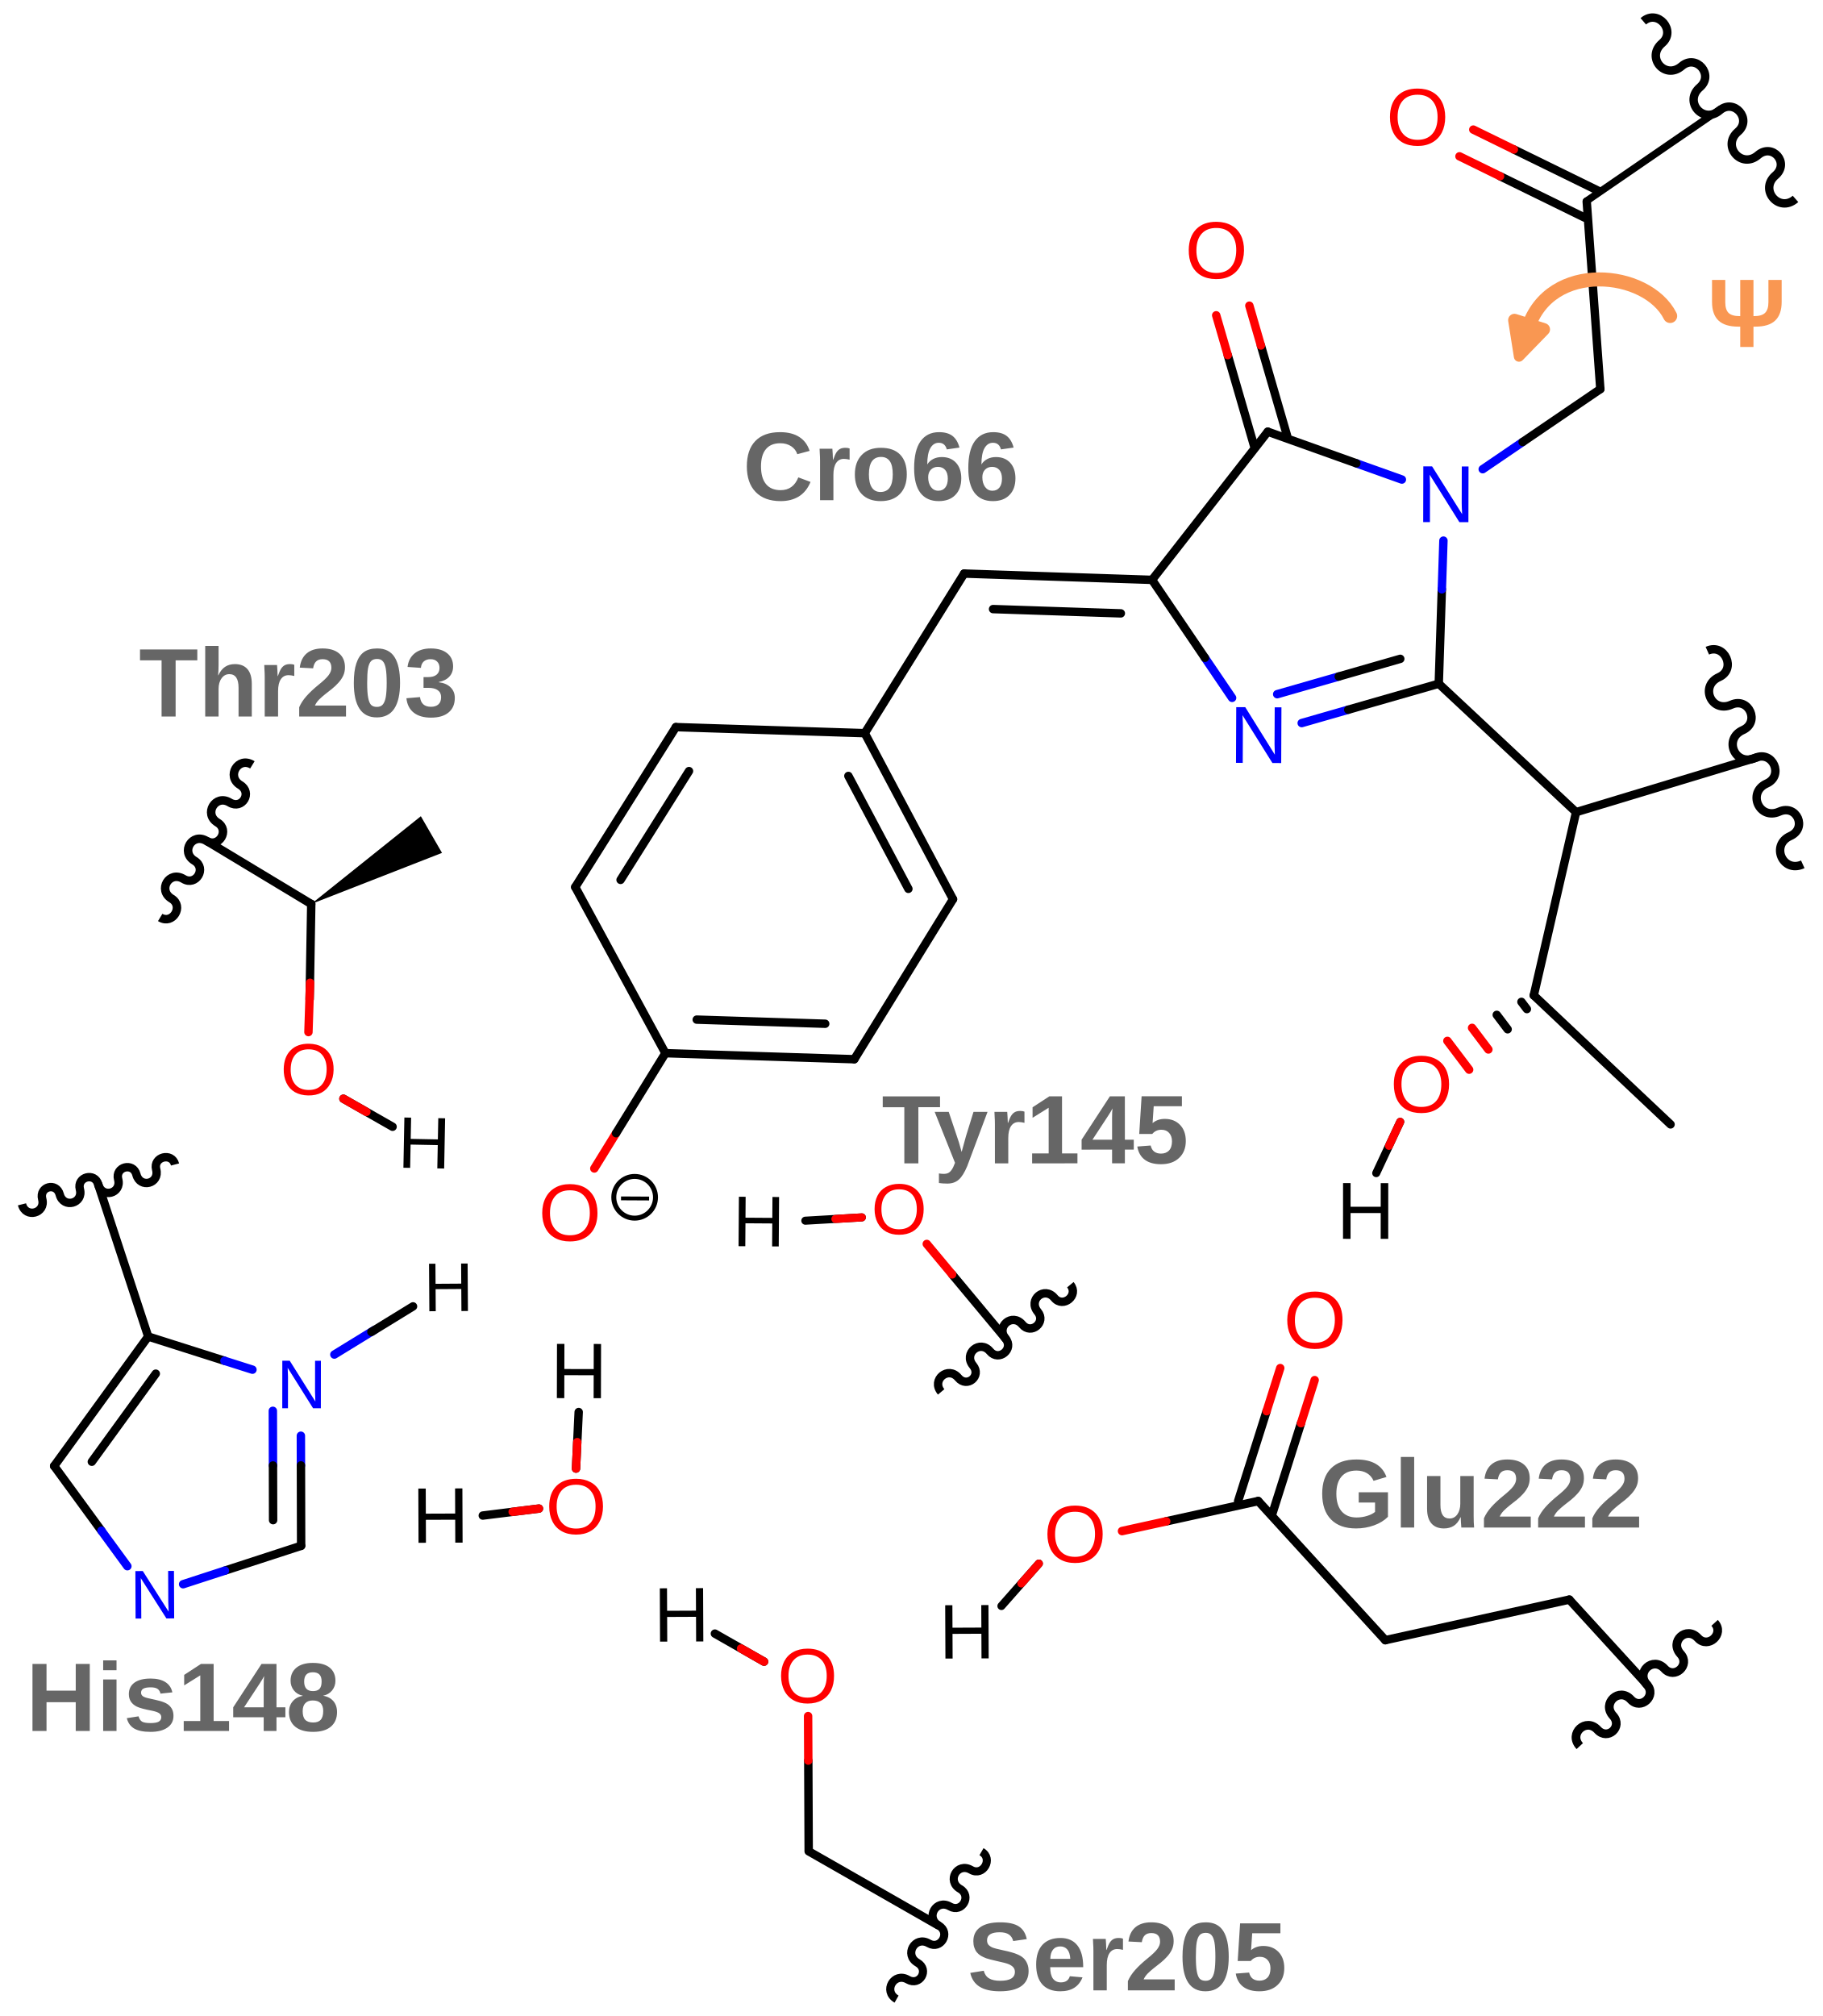
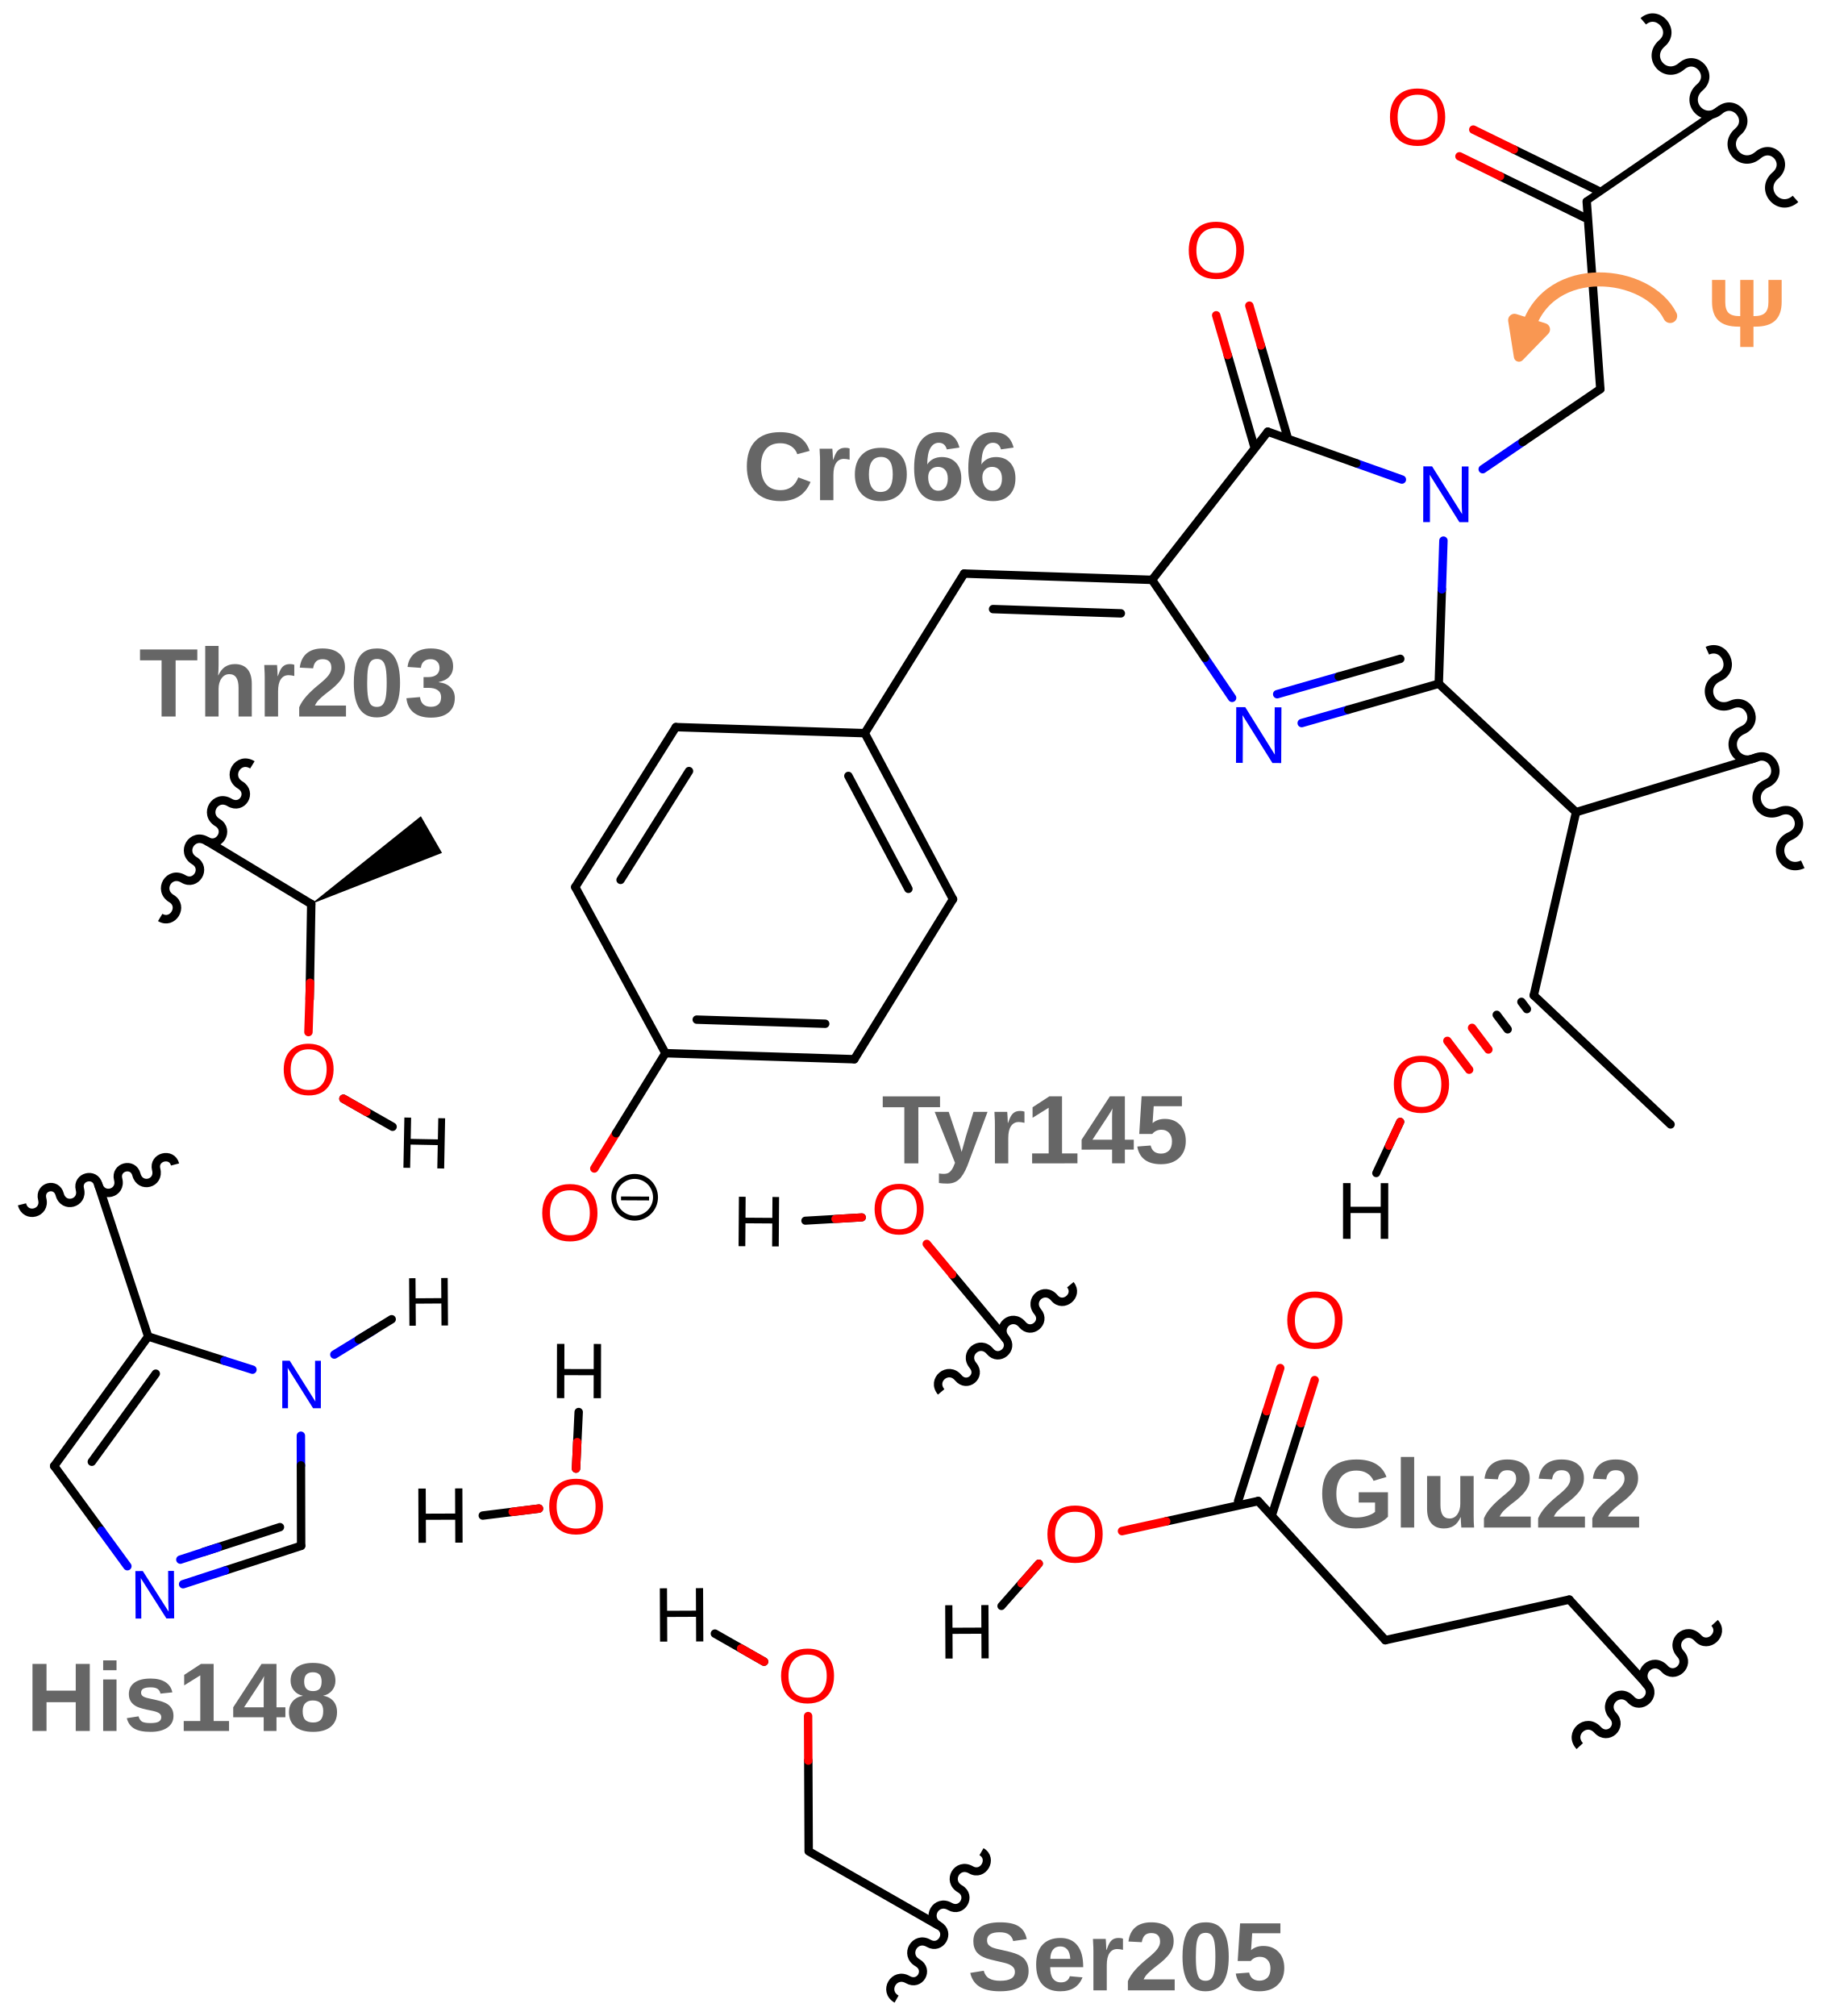
<svg xmlns="http://www.w3.org/2000/svg" version="1.1" id="svg2" width="6.6cm" height="7.3cm" viewBox="0 0 249.449 275.906">
  <defs id="defs6">
    <marker style="overflow:visible" id="RoundedArrow" refX="0" refY="0" orient="auto-start-reverse" markerWidth="1.001" markerHeight="1.001" viewBox="0 0 1 1" preserveAspectRatio="xMidYMid" markerUnits="userSpaceOnUse">
      <path transform="scale(0.7)" d="m -0.211,-4.106 6.422,3.211 a 1,1 90 0 1 0,1.789 L -0.211,4.106 A 1.236,1.236 31.717 0 1 -2,3 v -6 a 1.236,1.236 148.283 0 1 1.789,-1.106 z" style="fill:context-stroke;fill-rule:evenodd;stroke:none" id="path8" />
    </marker>
  </defs>
  <text xml:space="preserve" style="font-weight:bold;font-size:13.333px;line-height:1.25;font-family:sans-serif;-inkscape-font-specification:'sans-serif Bold';fill:#666666;stroke-width:1.576" x="180.432" y="209.054" id="text10030">
    <tspan id="tspan10028" x="180.432" y="209.054" style="font-style:normal;font-variant:normal;font-weight:bold;font-stretch:normal;font-size:13.333px;font-family:Arial;-inkscape-font-specification:'Arial Bold';fill:#666666;stroke-width:1.576">Glu222</tspan>
  </text>
  <text xml:space="preserve" style="font-weight:bold;font-size:13.333px;line-height:1.25;font-family:sans-serif;-inkscape-font-specification:'sans-serif Bold';fill:#666666;stroke-width:1.576" x="132.417" y="272.399" id="text10030-5">
    <tspan id="tspan10028-4" x="132.417" y="272.399" style="font-style:normal;font-variant:normal;font-weight:bold;font-stretch:normal;font-size:13.333px;font-family:Arial;-inkscape-font-specification:'Arial Bold';fill:#666666;stroke-width:1.576">Ser205</tspan>
  </text>
  <text xml:space="preserve" style="font-weight:bold;font-size:13.333px;line-height:1.25;font-family:sans-serif;-inkscape-font-specification:'sans-serif Bold';fill:#666666;stroke-width:1.216" x="19.007" y="98.06" id="text10030-5-3">
    <tspan id="tspan10028-4-5" x="19.007" y="98.06" style="font-style:normal;font-variant:normal;font-weight:bold;font-stretch:normal;font-size:13.333px;font-family:Arial;-inkscape-font-specification:'Arial Bold';fill:#666666;stroke-width:1.216">Thr203</tspan>
  </text>
  <line x1="28.397" y1="115.156" x2="42.595" y2="123.718" stroke="#000000" stroke-width="0.42" stroke-linejoin="round" stroke-linecap="round" id="line12-1" style="stroke-width:1.152;stroke-miterlimit:4;stroke-dasharray:none" />
  <line x1="42.604" y1="123.709" x2="42.383" y2="136.743" stroke="#000000" stroke-width="0.42" stroke-linejoin="round" stroke-linecap="round" id="line46-5" style="stroke-width:1.152;stroke-miterlimit:4;stroke-dasharray:none" />
  <line x1="42.441" y1="134.501" x2="42.219" y2="141.247" stroke="#000000" stroke-width="0.42" stroke-linejoin="round" stroke-linecap="round" id="line46-5-3" style="stroke:#ff0000;stroke-width:1.152;stroke-miterlimit:4;stroke-dasharray:none;stroke-opacity:1" />
  <text x="45.069" y="148.985" fill="#ff0000" font-family="Arial" font-size="9.993px" font-style="normal" font-weight="normal" text-anchor="middle" id="text66" style="stroke-width:1.138;stroke-miterlimit:4;stroke-dasharray:none" transform="rotate(1.106207)">O</text>
  <text x="61.075" y="158.718" fill="#ff0000" font-family="Arial" font-size="9.993px" font-style="normal" font-weight="normal" text-anchor="middle" id="text68" style="fill:#4d4d4d;stroke-width:1.138;stroke-miterlimit:4;stroke-dasharray:none" transform="rotate(1.106207)">
    <tspan style="fill:#000000;stroke-width:1.138" id="tspan15697">H</tspan>
  </text>
  <path style="fill:none;stroke:#000000;stroke-width:1.165;stroke-linecap:butt;stroke-linejoin:miter;stroke-miterlimit:4;stroke-dasharray:none;stroke-opacity:1" d="m 21.926,125.562 c 1.71,1.033 3.267,-1.544 1.557,-2.577 -1.949,-1.178 -0.319,-3.875 1.63,-2.697 1.71,1.033 3.214,-1.457 1.504,-2.489 -1.949,-1.178 -0.307,-3.895 1.642,-2.718 1.71,1.033 3.223,-1.472 1.514,-2.505 -1.949,-1.178 -0.287,-3.929 1.662,-2.751 1.71,1.033 3.153,-1.356 1.443,-2.389 -1.949,-1.178 -0.28,-3.959 1.668,-2.76" id="path5251-5" />
  <polygon points="1672.48,1256.92 1311.1,1312 1672.48,1367.08 " fill="#0000ff" stroke="#0000ff" stroke-width="7" stroke-linejoin="round" stroke-linecap="round" id="polygon6" transform="matrix(0.04554202,-0.02629369,0.02629369,0.04554202,-51.61258,98.44092)" style="fill:#000000;stroke:none" />
  <line x1="73.771" y1="206.461" x2="66.083" y2="207.416" stroke="#000000" stroke-width="10" stroke-linejoin="round" stroke-linecap="round" id="line26-6-0" style="stroke:#000000;stroke-width:1.152;stroke-miterlimit:4;stroke-dasharray:none" />
  <text x="79.095" y="209.822" fill="#ff0000" font-family="Arial" font-size="10.795px" font-style="normal" font-weight="normal" text-anchor="middle" id="text48-9" style="stroke-width:1.104;stroke-miterlimit:4;stroke-dasharray:none" transform="rotate(0.066026)">O</text>
  <text x="-79.712" y="-183.736" fill="#ff0000" font-family="Arial" font-size="10.795px" font-style="normal" font-weight="normal" text-anchor="middle" id="text50-1" style="fill:#4d4d4d;stroke-width:1.104;stroke-miterlimit:4;stroke-dasharray:none" transform="rotate(-179.8608)">
    <tspan style="fill:#000000;stroke-width:1.104" id="tspan18705">H</tspan>
  </text>
  <text x="-59.499" y="-203.944" fill="#ff0000" font-family="Arial" font-size="10.795px" font-style="normal" font-weight="normal" text-anchor="middle" id="text50-1-2" style="fill:#4d4d4d;stroke-width:1.104;stroke-miterlimit:4;stroke-dasharray:none" transform="rotate(179.7801)">
    <tspan style="fill:#000000;stroke-width:1.104" id="tspan20753">H</tspan>
  </text>
  <line x1="73.771" y1="206.461" x2="70.172" y2="206.905" stroke="#ff0000" stroke-width="10" stroke-linejoin="round" stroke-linecap="round" id="line39802" style="stroke-width:1.152;stroke-miterlimit:4;stroke-dasharray:none" />
  <line x1="78.843" y1="200.987" x2="79.209" y2="193.249" stroke="#000000" stroke-width="10" stroke-linejoin="round" stroke-linecap="round" id="line47464" style="stroke:#000000;stroke-width:1.152;stroke-miterlimit:4;stroke-dasharray:none" />
  <line x1="78.843" y1="200.987" x2="79.011" y2="197.365" stroke="#ff0000" stroke-width="10" stroke-linejoin="round" stroke-linecap="round" id="line47466" style="stroke-width:1.152;stroke-miterlimit:4;stroke-dasharray:none" />
  <g id="g2" transform="translate(1.03554,20.18862)">
    <line x1="224.407" y1="210.368" x2="213.771" y2="198.73" stroke="#000000" stroke-width="10" stroke-linejoin="round" stroke-linecap="round" id="line28-7" style="stroke-width:1.152;stroke-miterlimit:4;stroke-dasharray:none" />
    <line x1="213.771" y1="198.73" x2="188.584" y2="204.28" stroke="#000000" stroke-width="10" stroke-linejoin="round" stroke-linecap="round" id="line42-2" style="stroke-width:1.152;stroke-miterlimit:4;stroke-dasharray:none" />
    <line x1="188.584" y1="204.28" x2="171.185" y2="185.244" stroke="#000000" stroke-width="10" stroke-linejoin="round" stroke-linecap="round" id="line44-6" style="stroke-width:1.166;stroke-miterlimit:4;stroke-dasharray:none" />
    <g id="g3215" transform="matrix(-0.9086407,0.8304904,0.8304904,0.9086407,303.5335,-227.4415)" style="stroke-width:0.936;stroke-dasharray:none">
      <line x1="296.181" y1="171.745" x2="305.253" y2="176.982" stroke="#000000" stroke-width="10" stroke-linejoin="round" stroke-linecap="round" id="line46-1" style="stroke-width:0.936;stroke-miterlimit:4;stroke-dasharray:none" />
      <line x1="296.181" y1="171.745" x2="291.828" y2="169.232" stroke="#ff0000" stroke-width="10" stroke-linejoin="round" stroke-linecap="round" id="line48-8" style="stroke-width:0.936;stroke-miterlimit:4;stroke-dasharray:none" />
    </g>
    <line x1="158.592" y1="188.019" x2="171.185" y2="185.244" stroke="#000000" stroke-width="10" stroke-linejoin="round" stroke-linecap="round" id="line54-2" style="stroke-width:1.166;stroke-miterlimit:4;stroke-dasharray:none" />
    <line x1="158.592" y1="188.019" x2="152.55" y2="189.35" stroke="#ff0000" stroke-width="10" stroke-linejoin="round" stroke-linecap="round" id="line56-0" style="stroke-width:1.166;stroke-miterlimit:4;stroke-dasharray:none" />
    <text x="-180.346" y="162.738" fill="#ff0000" font-family="Arial" font-size="11.099px" font-style="normal" font-weight="normal" text-anchor="middle" id="text80" style="stroke-width:1.166;stroke-miterlimit:4;stroke-dasharray:none" transform="matrix(-0.9999611,-0.00881853,-0.00881853,0.9999611,0,0)">O</text>
    <text x="-146.932" y="192.976" fill="#ff0000" font-family="Arial" font-size="11.099px" font-style="normal" font-weight="normal" text-anchor="middle" id="text84" style="stroke-width:1.166;stroke-miterlimit:4;stroke-dasharray:none" transform="matrix(-0.9999906,-0.00434502,-0.00434502,0.9999906,0,0)">O</text>
    <path style="fill:none;stroke:#000000;stroke-width:1.194;stroke-linecap:butt;stroke-linejoin:miter;stroke-miterlimit:4;stroke-dasharray:none;stroke-opacity:1" d="m 233.657,201.914 c 1.381,1.511 -0.896,3.592 -2.277,2.081 -1.574,-1.722 -3.957,0.456 -2.383,2.178 1.381,1.511 -0.819,3.521 -2.2,2.01 -1.574,-1.722 -3.975,0.473 -2.401,2.195 1.381,1.511 -0.833,3.534 -2.214,2.023 -1.574,-1.722 -4.005,0.5 -2.431,2.222 1.381,1.511 -0.73,3.44 -2.111,1.929 -1.574,-1.722 -4.034,0.513 -2.439,2.229" id="path5251" />
    <text x="-130.423" y="207.364" fill="#ff0000" font-family="Arial" font-size="10.616px" font-style="normal" font-weight="normal" text-anchor="middle" id="text50" style="fill:#4d4d4d;stroke-width:1.086;stroke-miterlimit:4;stroke-dasharray:none" transform="matrix(-0.9999903,0.00440564,0.00440564,0.9999903,0,0)">
      <tspan style="fill:#000000;stroke-width:1.086" id="tspan23080">H</tspan>
    </text>
    <g id="g40250-3" transform="rotate(41.1088,38.14665,271.408)">
      <line x1="64.738" y1="145.2" x2="64.695" y2="152.947" stroke="#000000" stroke-width="10" stroke-linejoin="round" stroke-linecap="round" id="line47464-5-6" style="stroke:#000000;stroke-width:1.104;stroke-miterlimit:4;stroke-dasharray:none" />
      <line x1="64.738" y1="145.2" x2="64.721" y2="148.827" stroke="#ff0000" stroke-width="10" stroke-linejoin="round" stroke-linecap="round" id="line47466-0-1" style="stroke-width:1.104;stroke-miterlimit:4;stroke-dasharray:none" />
    </g>
    <g id="g6" transform="matrix(-0.9086407,0.8304904,0.8304904,0.9086407,298.8226,-229.0857)" style="stroke-width:0.936;stroke-dasharray:none">
      <line x1="296.181" y1="171.745" x2="305.253" y2="176.982" stroke="#000000" stroke-width="10" stroke-linejoin="round" stroke-linecap="round" id="line3" style="stroke-width:0.936;stroke-miterlimit:4;stroke-dasharray:none" />
      <line x1="296.181" y1="171.745" x2="291.828" y2="169.232" stroke="#ff0000" stroke-width="10" stroke-linejoin="round" stroke-linecap="round" id="line4" style="stroke-width:0.936;stroke-miterlimit:4;stroke-dasharray:none" />
    </g>
  </g>
  <g id="g1481" transform="matrix(-0.5250517,-0.00273024,-0.00273024,0.5250517,355.4034,98.31124)">
    <circle style="opacity:1;fill:none;stroke:#000000;stroke-width:1.292;stroke-linecap:round;stroke-linejoin:round;stroke-miterlimit:4;stroke-dasharray:none" id="path294" cx="510.779" cy="127.495" r="5.437" />
    <path style="fill:none;stroke:#000000;stroke-width:1px;stroke-linecap:butt;stroke-linejoin:miter;stroke-opacity:1" d="m 507.013,127.799 h 7.319" id="path1397" />
  </g>
  <line x1="228.662" y1="153.882" x2="209.942" y2="136.224" stroke="#000000" stroke-width="1.217" stroke-linejoin="round" stroke-linecap="round" id="line1740" style="stroke:#000000;stroke-width:1.152;stroke-miterlimit:4;stroke-dasharray:none;stroke-opacity:1" />
  <line x1="209.942" y1="136.224" x2="215.73" y2="111.149" stroke="#000000" stroke-width="1.217" stroke-linejoin="round" stroke-linecap="round" id="line1742" style="stroke:#000000;stroke-width:1.152;stroke-miterlimit:4;stroke-dasharray:none;stroke-opacity:1" />
  <line x1="215.73" y1="111.149" x2="240.489" y2="103.656" stroke="#000000" stroke-width="1.217" stroke-linejoin="round" stroke-linecap="round" id="line1744" style="stroke:#000000;stroke-width:1.152;stroke-miterlimit:4;stroke-dasharray:none;stroke-opacity:1" />
  <line x1="215.73" y1="111.149" x2="196.935" y2="93.572" stroke="#000000" stroke-width="1.217" stroke-linejoin="round" stroke-linecap="round" id="line1746" style="stroke:#000000;stroke-width:1.152;stroke-miterlimit:4;stroke-dasharray:none;stroke-opacity:1" />
  <g id="g4" transform="matrix(0.9881035,0.1537903,0.1537903,-0.9881035,2.677432,88.54874)">
    <line x1="218.663" y1="108.5" x2="202.533" y2="93.284" stroke="#000000" stroke-width="1.217" stroke-linejoin="round" stroke-linecap="round" id="line1740-0" style="stroke:#000000;stroke-width:0.993;stroke-miterlimit:4;stroke-dasharray:none;stroke-opacity:1" />
    <line x1="202.583" y1="93.227" x2="208.371" y2="68.153" stroke="#000000" stroke-width="1.217" stroke-linejoin="round" stroke-linecap="round" id="line1742-93" style="stroke:#000000;stroke-width:1.152;stroke-miterlimit:4;stroke-dasharray:none;stroke-opacity:1" />
  </g>
  <path style="fill:none;stroke:#000000;stroke-width:1.152;stroke-linecap:butt;stroke-linejoin:miter;stroke-miterlimit:4;stroke-dasharray:none;stroke-opacity:1" d="m 233.698,89.056 c 2.393,-1.069 4.004,2.537 1.611,3.607 -2.728,1.219 -1.041,4.994 1.687,3.775 2.393,-1.069 3.949,2.415 1.557,3.484 -2.728,1.219 -1.028,5.022 1.7,3.803 2.393,-1.069 3.959,2.437 1.567,3.506 -2.728,1.219 -1.007,5.069 1.721,3.851 2.393,-1.069 3.887,2.275 1.494,3.344 -2.728,1.219 -1.003,5.11 1.726,3.863" id="path5251-5-6" />
  <path style="fill:none;stroke:#000000;stroke-width:1.152;stroke-linecap:butt;stroke-linejoin:miter;stroke-miterlimit:4;stroke-dasharray:none;stroke-opacity:1" d="m 224.93,2.913 c 1.99,-1.705 4.56,1.294 2.571,2.999 -2.268,1.944 0.422,5.083 2.691,3.139 1.99,-1.705 4.473,1.192 2.484,2.897 -2.268,1.944 0.443,5.107 2.711,3.163 1.99,-1.705 4.489,1.21 2.499,2.916 -2.268,1.944 0.476,5.146 2.745,3.202 1.99,-1.706 4.373,1.075 2.383,2.781 -2.268,1.944 0.492,5.184 2.753,3.212" id="path5251-5-6-4" />
  <line x1="84.327" y1="155.086" x2="81.349" y2="159.915" stroke="#ff0000" stroke-width="1.217" stroke-linejoin="round" stroke-linecap="round" id="line50-3" style="stroke-width:1.152;stroke-miterlimit:4;stroke-dasharray:none" />
  <line x1="84.327" y1="155.086" x2="91.082" y2="144.136" stroke="#000000" stroke-width="1.217" stroke-linejoin="round" stroke-linecap="round" id="line52-6" style="stroke:#000000;stroke-width:1.152;stroke-miterlimit:4;stroke-dasharray:none;stroke-opacity:1" />
  <line x1="116.935" y1="144.964" x2="91.082" y2="144.136" stroke="#000000" stroke-width="1.217" stroke-linejoin="round" stroke-linecap="round" id="line54-7" style="stroke:#000000;stroke-width:1.152;stroke-miterlimit:4;stroke-dasharray:none;stroke-opacity:1" />
  <line x1="112.951" y1="140.108" x2="95.369" y2="139.544" stroke="#000000" stroke-width="1.217" stroke-linejoin="round" stroke-linecap="round" id="line56-5" style="stroke:#000000;stroke-width:1.152;stroke-miterlimit:4;stroke-dasharray:none;stroke-opacity:1" />
  <line x1="116.935" y1="144.964" x2="130.446" y2="123.063" stroke="#000000" stroke-width="1.217" stroke-linejoin="round" stroke-linecap="round" id="line58-3" style="stroke:#000000;stroke-width:1.152;stroke-miterlimit:4;stroke-dasharray:none;stroke-opacity:1" />
  <line x1="91.082" y1="144.136" x2="78.738" y2="121.405" stroke="#000000" stroke-width="1.217" stroke-linejoin="round" stroke-linecap="round" id="line62-6" style="stroke:#000000;stroke-width:1.152;stroke-miterlimit:4;stroke-dasharray:none;stroke-opacity:1" />
  <line x1="130.446" y1="123.063" x2="118.366" y2="100.34" stroke="#000000" stroke-width="1.217" stroke-linejoin="round" stroke-linecap="round" id="line64-2" style="stroke:#000000;stroke-width:1.152;stroke-miterlimit:4;stroke-dasharray:none;stroke-opacity:1" />
  <line x1="124.34" y1="121.645" x2="116.125" y2="106.194" stroke="#000000" stroke-width="1.217" stroke-linejoin="round" stroke-linecap="round" id="line66-9" style="stroke:#000000;stroke-width:1.152;stroke-miterlimit:4;stroke-dasharray:none;stroke-opacity:1" />
  <line x1="184.547" y1="97.129" x2="178.175" y2="98.959" stroke="#0000ff" stroke-width="1.217" stroke-linejoin="round" stroke-linecap="round" id="line68-1" style="stroke-width:1.152;stroke-miterlimit:4;stroke-dasharray:none" />
  <line x1="184.547" y1="97.129" x2="196.935" y2="93.572" stroke="#000000" stroke-width="1.217" stroke-linejoin="round" stroke-linecap="round" id="line70-2" style="stroke:#000000;stroke-width:1.152;stroke-miterlimit:4;stroke-dasharray:none;stroke-opacity:1" />
  <line x1="183.244" y1="92.587" x2="174.82" y2="95.006" stroke="#0000ff" stroke-width="1.217" stroke-linejoin="round" stroke-linecap="round" id="line72-7" style="stroke-width:1.152;stroke-miterlimit:4;stroke-dasharray:none" />
  <line x1="183.244" y1="92.587" x2="191.667" y2="90.168" stroke="#000000" stroke-width="1.217" stroke-linejoin="round" stroke-linecap="round" id="line74-0" style="stroke:#000000;stroke-width:1.152;stroke-miterlimit:4;stroke-dasharray:none;stroke-opacity:1" />
  <line x1="164.926" y1="90.023" x2="168.647" y2="95.508" stroke="#0000ff" stroke-width="1.217" stroke-linejoin="round" stroke-linecap="round" id="line76-9" style="stroke-width:1.152;stroke-miterlimit:4;stroke-dasharray:none" />
  <line x1="164.926" y1="90.023" x2="157.691" y2="79.36" stroke="#000000" stroke-width="1.217" stroke-linejoin="round" stroke-linecap="round" id="line78-3" style="stroke:#000000;stroke-width:1.152;stroke-miterlimit:4;stroke-dasharray:none;stroke-opacity:1" />
  <line x1="197.357" y1="80.653" x2="196.935" y2="93.572" stroke="#000000" stroke-width="1.217" stroke-linejoin="round" stroke-linecap="round" id="line80-6" style="stroke:#000000;stroke-width:1.152;stroke-miterlimit:4;stroke-dasharray:none;stroke-opacity:1" />
  <line x1="197.357" y1="80.653" x2="197.574" y2="73.988" stroke="#0000ff" stroke-width="1.217" stroke-linejoin="round" stroke-linecap="round" id="line82-0" style="stroke-width:1.152;stroke-miterlimit:4;stroke-dasharray:none" />
  <line x1="78.738" y1="121.405" x2="92.512" y2="99.511" stroke="#000000" stroke-width="1.217" stroke-linejoin="round" stroke-linecap="round" id="line84-6" style="stroke:#000000;stroke-width:1.152;stroke-miterlimit:4;stroke-dasharray:none;stroke-opacity:1" />
  <line x1="84.943" y1="120.418" x2="94.309" y2="105.53" stroke="#000000" stroke-width="1.217" stroke-linejoin="round" stroke-linecap="round" id="line86-2" style="stroke:#000000;stroke-width:1.152;stroke-miterlimit:4;stroke-dasharray:none;stroke-opacity:1" />
  <line x1="118.366" y1="100.34" x2="92.512" y2="99.511" stroke="#000000" stroke-width="1.217" stroke-linejoin="round" stroke-linecap="round" id="line88-6" style="stroke:#000000;stroke-width:1.152;stroke-miterlimit:4;stroke-dasharray:none;stroke-opacity:1" />
  <line x1="118.366" y1="100.34" x2="131.971" y2="78.498" stroke="#000000" stroke-width="1.217" stroke-linejoin="round" stroke-linecap="round" id="line90-1" style="stroke:#000000;stroke-width:1.152;stroke-miterlimit:4;stroke-dasharray:none;stroke-opacity:1" />
  <line x1="208.415" y1="60.492" x2="202.951" y2="64.213" stroke="#0000ff" stroke-width="1.217" stroke-linejoin="round" stroke-linecap="round" id="line92-8" style="stroke-width:1.152;stroke-miterlimit:4;stroke-dasharray:none" />
  <line x1="208.415" y1="60.492" x2="219.051" y2="53.252" stroke="#000000" stroke-width="1.217" stroke-linejoin="round" stroke-linecap="round" id="line94-7" style="stroke:#000000;stroke-width:1.152;stroke-miterlimit:4;stroke-dasharray:none;stroke-opacity:1" />
  <line x1="185.655" y1="63.406" x2="191.886" y2="65.63" stroke="#0000ff" stroke-width="1.217" stroke-linejoin="round" stroke-linecap="round" id="line96-9" style="stroke-width:1.152;stroke-miterlimit:4;stroke-dasharray:none" />
  <line x1="185.655" y1="63.406" x2="173.532" y2="59.08" stroke="#000000" stroke-width="1.217" stroke-linejoin="round" stroke-linecap="round" id="line98-2" style="stroke:#000000;stroke-width:1.152;stroke-miterlimit:4;stroke-dasharray:none;stroke-opacity:1" />
  <line x1="157.691" y1="79.36" x2="131.971" y2="78.498" stroke="#000000" stroke-width="1.217" stroke-linejoin="round" stroke-linecap="round" id="line100-0" style="stroke:#000000;stroke-width:1.152;stroke-miterlimit:4;stroke-dasharray:none;stroke-opacity:1" />
  <line x1="153.418" y1="83.945" x2="135.929" y2="83.359" stroke="#000000" stroke-width="1.217" stroke-linejoin="round" stroke-linecap="round" id="line102-2" style="stroke:#000000;stroke-width:1.152;stroke-miterlimit:4;stroke-dasharray:none;stroke-opacity:1" />
  <line x1="157.691" y1="79.36" x2="173.532" y2="59.08" stroke="#000000" stroke-width="1.217" stroke-linejoin="round" stroke-linecap="round" id="line106-3" style="stroke:#000000;stroke-width:1.152;stroke-miterlimit:4;stroke-dasharray:none;stroke-opacity:1" />
  <line x1="172.59" y1="47.284" x2="176.176" y2="59.64" stroke="#000000" stroke-width="1.217" stroke-linejoin="round" stroke-linecap="round" id="line122-7" style="stroke:#000000;stroke-width:1.152;stroke-miterlimit:4;stroke-dasharray:none;stroke-opacity:1" />
  <line x1="172.59" y1="47.284" x2="171.01" y2="41.835" stroke="#ff0000" stroke-width="1.217" stroke-linejoin="round" stroke-linecap="round" id="line124-3" style="stroke-width:1.152;stroke-miterlimit:4;stroke-dasharray:none" />
  <line x1="168.053" y1="48.6" x2="171.638" y2="60.957" stroke="#000000" stroke-width="1.217" stroke-linejoin="round" stroke-linecap="round" id="line126-6" style="stroke:#000000;stroke-width:1.152;stroke-miterlimit:4;stroke-dasharray:none;stroke-opacity:1" />
  <line x1="168.053" y1="48.6" x2="166.471" y2="43.152" stroke="#ff0000" stroke-width="1.217" stroke-linejoin="round" stroke-linecap="round" id="line128-1" style="stroke-width:1.152;stroke-miterlimit:4;stroke-dasharray:none" />
  <line x1="208.253" y1="137.113" x2="208.997" y2="138.099" stroke="#000000" stroke-width="0.852" stroke-linejoin="round" stroke-linecap="round" id="line10" style="stroke:#000000;stroke-width:1.152;stroke-miterlimit:4;stroke-dasharray:none;stroke-opacity:1" />
  <line x1="204.874" y1="138.893" x2="206.363" y2="140.864" stroke="#000000" stroke-width="0.852" stroke-linejoin="round" stroke-linecap="round" id="line14" style="stroke:#000000;stroke-width:1.152;stroke-miterlimit:4;stroke-dasharray:none;stroke-opacity:1" />
  <line x1="201.494" y1="140.672" x2="203.729" y2="143.629" stroke="#ff0000" stroke-width="0.852" stroke-linejoin="round" stroke-linecap="round" id="line18" style="stroke-width:1.152;stroke-miterlimit:4;stroke-dasharray:none" />
  <line x1="198.115" y1="142.452" x2="201.094" y2="146.393" stroke="#ff0000" stroke-width="0.852" stroke-linejoin="round" stroke-linecap="round" id="line22" style="stroke-width:1.152;stroke-miterlimit:4;stroke-dasharray:none" />
  <text x="194.656" y="152.108" fill="#ff0000" font-family="Arial" font-size="11.077px" font-style="normal" font-weight="normal" text-anchor="middle" id="text144" transform="rotate(0.036266)" style="stroke-width:1.152;stroke-miterlimit:4;stroke-dasharray:none">O</text>
  <text x="187.03" y="169.425" fill="#ff0000" font-family="Arial" font-size="11.077px" font-style="normal" font-weight="normal" text-anchor="middle" id="text146" transform="rotate(0.036266)" style="stroke-width:1.152;stroke-miterlimit:4;stroke-dasharray:none">
    <tspan style="fill:#000000;stroke-width:1.152;stroke-miterlimit:4;stroke-dasharray:none" id="tspan30254">H</tspan>
  </text>
  <text x="-172.728" y="-96.042" fill="#0000ff" font-family="Arial" font-size="11.077px" font-style="normal" font-weight="normal" text-anchor="middle" id="text152-2" transform="rotate(-179.7513)" style="stroke-width:1.152;stroke-miterlimit:4;stroke-dasharray:none">N</text>
  <text x="198.058" y="71.016" fill="#0000ff" font-family="Arial" font-size="11.077px" font-style="normal" font-weight="normal" text-anchor="middle" id="text156-9" style="stroke-width:1.152;stroke-miterlimit:4;stroke-dasharray:none" transform="rotate(0.128387)">N</text>
  <text x="166.954" y="35.765" fill="#ff0000" font-family="Arial" font-size="11.077px" font-style="normal" font-weight="normal" text-anchor="middle" id="text162-3" style="stroke-width:1.152;stroke-miterlimit:4;stroke-dasharray:none" transform="rotate(0.798707)">O</text>
  <text x="-77.846" y="-162.243" fill="#ff0000" font-family="Arial" font-size="11.077px" font-style="normal" font-weight="normal" text-anchor="middle" id="text190-9" transform="rotate(179.9449)" style="stroke-width:1.152;stroke-miterlimit:4;stroke-dasharray:none">O</text>
  <g id="g1" transform="translate(1.03554,20.18862)">
    <line x1="127.352" y1="243.289" x2="109.666" y2="233.182" stroke="#000000" stroke-width="10" stroke-linejoin="round" stroke-linecap="round" id="line12-3" style="stroke-width:1.152;stroke-miterlimit:4;stroke-dasharray:none" />
    <line x1="109.602" y1="220.764" x2="109.656" y2="233.105" stroke="#000000" stroke-width="10" stroke-linejoin="round" stroke-linecap="round" id="line26-6" style="stroke-width:1.152;stroke-miterlimit:4;stroke-dasharray:none" />
    <line x1="109.602" y1="220.764" x2="109.575" y2="214.671" stroke="#ff0000" stroke-width="10" stroke-linejoin="round" stroke-linecap="round" id="line28-1" style="stroke-width:1.152;stroke-miterlimit:4;stroke-dasharray:none" />
    <text x="-108.576" y="213.331" fill="#ff0000" font-family="Arial" font-size="10.616px" font-style="normal" font-weight="normal" text-anchor="middle" id="text48" style="stroke-width:1.086;stroke-miterlimit:4;stroke-dasharray:none" transform="matrix(-0.9999903,0.00440564,0.00440564,0.9999903,0,0)">O</text>
    <text x="-91.373" y="204.875" fill="#ff0000" font-family="Arial" font-size="10.616px" font-style="normal" font-weight="normal" text-anchor="middle" id="text50-3" style="fill:#4d4d4d;stroke-width:1.086;stroke-miterlimit:4;stroke-dasharray:none" transform="matrix(-0.9999903,0.00440564,0.00440564,0.9999903,0,0)">
      <tspan style="fill:#000000;stroke-width:1.086" id="tspan23080-6">H</tspan>
    </text>
    <path style="fill:none;stroke:#000000;stroke-width:1.112;stroke-linecap:butt;stroke-linejoin:miter;stroke-miterlimit:4;stroke-dasharray:none;stroke-opacity:1" d="m 133.309,233.228 c 1.651,0.951 0.217,3.44 -1.434,2.489 -1.882,-1.085 -3.383,1.521 -1.501,2.605 1.651,0.951 0.266,3.356 -1.385,2.405 -1.882,-1.085 -3.395,1.54 -1.512,2.625 1.651,0.951 0.257,3.371 -1.395,2.42 -1.882,-1.085 -3.414,1.573 -1.531,2.658 1.651,0.951 0.322,3.259 -1.329,2.308 -1.882,-1.085 -3.436,1.593 -1.535,2.666" id="path5251-7" />
    <g id="g1429" transform="matrix(0.5,-0.8660254,-0.8660254,-0.5,196.9264,335.8854)">
      <line x1="64.738" y1="145.2" x2="64.695" y2="152.947" stroke="#000000" stroke-width="10" stroke-linejoin="round" stroke-linecap="round" id="line1425" style="stroke:#000000;stroke-width:1.152;stroke-miterlimit:4;stroke-dasharray:none" />
      <line x1="64.738" y1="145.2" x2="64.721" y2="148.827" stroke="#ff0000" stroke-width="10" stroke-linejoin="round" stroke-linecap="round" id="line1427" style="stroke-width:1.152;stroke-miterlimit:4;stroke-dasharray:none" />
    </g>
  </g>
  <text xml:space="preserve" style="font-weight:bold;font-size:13.333px;line-height:1.25;font-family:sans-serif;-inkscape-font-specification:'sans-serif Bold';fill:#666666;stroke-width:1.576" x="101.681" y="68.458" id="text10030-7">
    <tspan id="tspan10028-6" x="101.681" y="68.458" style="font-style:normal;font-variant:normal;font-weight:bold;font-stretch:normal;font-size:13.333px;font-family:Arial;-inkscape-font-specification:'Arial Bold';fill:#666666;stroke-width:1.576">Cro66</tspan>
  </text>
  <text xml:space="preserve" style="font-weight:bold;font-size:13.333px;line-height:1.25;font-family:sans-serif;-inkscape-font-specification:'sans-serif Bold';fill:#f99752;fill-opacity:1;stroke-width:1.576" x="233.714" y="47.483" id="text10030-7-7">
    <tspan id="tspan5" x="233.714" y="47.483" style="font-style:normal;font-variant:normal;font-weight:bold;font-stretch:normal;font-family:Arial;-inkscape-font-specification:'Arial Bold';fill:#f99752;fill-opacity:1">Ψ</tspan>
  </text>
  <path style="fill:none;stroke:#000000;stroke-width:1.152;stroke-linecap:butt;stroke-linejoin:miter;stroke-miterlimit:4;stroke-dasharray:none;stroke-opacity:1" d="m 23.962,159.368 c -0.446,-1.715 -3.031,-1.042 -2.585,0.673 0.509,1.955 -2.197,2.659 -2.706,0.704 -0.446,-1.715 -2.944,-1.065 -2.497,0.65 0.509,1.955 -2.217,2.665 -2.726,0.71 -0.446,-1.715 -2.96,-1.061 -2.513,0.654 0.509,1.955 -2.251,2.673 -2.76,0.718 -0.446,-1.715 -2.843,-1.091 -2.397,0.624 0.509,1.955 -2.274,2.688 -2.769,0.721" id="path5251-5-8" />
  <line x1="13.448" y1="162.105" x2="20.283" y2="182.914" stroke="#000000" stroke-width="0.648" stroke-linejoin="round" stroke-linecap="round" id="line20" style="stroke-width:1.152;stroke-dasharray:none" />
  <line x1="30.725" y1="186.233" x2="20.283" y2="182.914" stroke="#000000" stroke-width="0.648" stroke-linejoin="round" stroke-linecap="round" id="line21" style="stroke-width:1.152;stroke-dasharray:none" />
  <line x1="30.725" y1="186.233" x2="34.554" y2="187.45" stroke="#0000ff" stroke-width="0.648" stroke-linejoin="round" stroke-linecap="round" id="line22-6" style="stroke-width:1.152;stroke-dasharray:none" />
  <line x1="20.283" y1="182.914" x2="7.412" y2="200.635" stroke="#000000" stroke-width="0.648" stroke-linejoin="round" stroke-linecap="round" id="line23" style="stroke-width:1.152;stroke-dasharray:none" />
  <line x1="21.322" y1="187.999" x2="12.569" y2="200.05" stroke="#000000" stroke-width="0.648" stroke-linejoin="round" stroke-linecap="round" id="line24" style="stroke-width:1.152;stroke-dasharray:none" />
  <line x1="41.192" y1="200.554" x2="41.183" y2="196.491" stroke="#0000ff" stroke-width="0.648" stroke-linejoin="round" stroke-linecap="round" id="line25" style="stroke-width:1.152;stroke-dasharray:none" />
  <line x1="41.192" y1="200.554" x2="41.218" y2="211.557" stroke="#000000" stroke-width="0.648" stroke-linejoin="round" stroke-linecap="round" id="line26-0" style="stroke-width:1.152;stroke-dasharray:none" />
-   <line x1="37.364" y1="200.564" x2="37.346" y2="193.082" stroke="#0000ff" stroke-width="0.648" stroke-linejoin="round" stroke-linecap="round" id="line27" style="stroke-width:1.152;stroke-dasharray:none" />
-   <line x1="37.364" y1="200.564" x2="37.382" y2="208.045" stroke="#000000" stroke-width="0.648" stroke-linejoin="round" stroke-linecap="round" id="line28" style="stroke-width:1.152;stroke-dasharray:none" />
  <line x1="13.884" y1="209.49" x2="7.412" y2="200.635" stroke="#000000" stroke-width="0.648" stroke-linejoin="round" stroke-linecap="round" id="line29" style="stroke-width:1.152;stroke-dasharray:none" />
  <line x1="13.884" y1="209.49" x2="17.434" y2="214.347" stroke="#0000ff" stroke-width="0.648" stroke-linejoin="round" stroke-linecap="round" id="line30-6" style="stroke-width:1.152;stroke-dasharray:none" />
  <line x1="30.787" y1="214.951" x2="41.218" y2="211.557" stroke="#000000" stroke-width="0.648" stroke-linejoin="round" stroke-linecap="round" id="line31-2" style="stroke-width:1.152;stroke-dasharray:none" />
  <line x1="30.787" y1="214.951" x2="25.065" y2="216.813" stroke="#0000ff" stroke-width="0.648" stroke-linejoin="round" stroke-linecap="round" id="line32" style="stroke-width:1.152;stroke-dasharray:none" />
  <text x="41.469" y="192.687" fill="#0000ff" font-family="Arial" font-size="9.46px" font-style="normal" font-weight="normal" text-anchor="middle" id="text42" style="stroke-width:1.152;stroke-dasharray:none" transform="rotate(0.05949757)">N</text>
-   <text x="60.213" y="179.841" fill="#0000ff" font-family="Arial" font-size="9.46px" font-style="normal" font-weight="normal" text-anchor="middle" id="text43" style="fill:#000000;stroke-width:0.065" transform="rotate(-0.3798154)">H</text>
+   <text x="57.472" y="181.807" fill="#0000ff" font-family="Arial" font-size="9.46px" font-style="normal" font-weight="normal" text-anchor="middle" id="text43" style="fill:#000000;stroke-width:0.065" transform="rotate(-0.3798154)">H</text>
  <text x="20.22" y="221.596" fill="#0000ff" font-family="Arial" font-size="9.46px" font-style="normal" font-weight="normal" text-anchor="middle" id="text48-6" style="stroke-width:0.065" transform="rotate(-0.2515501)">N</text>
  <line x1="130.326" y1="174.409" x2="137.634" y2="183.184" stroke="#000000" stroke-width="0.684" stroke-linejoin="round" stroke-linecap="round" id="line30" style="stroke-width:1.152;stroke-dasharray:none" />
  <line x1="130.326" y1="174.409" x2="126.856" y2="170.244" stroke="#ff0000" stroke-width="0.684" stroke-linejoin="round" stroke-linecap="round" id="line31" style="stroke-width:1.152;stroke-dasharray:none" />
  <text x="-122.714" y="169.156" fill="#ff0000" font-family="Arial" font-size="9.851px" font-style="normal" font-weight="normal" text-anchor="middle" id="text46" transform="matrix(-0.9999978,0.00212323,0.00212323,0.9999978,0,0)" style="stroke-width:1.152;stroke-dasharray:none">O</text>
  <text x="-105.019" y="169.85" fill="#ff0000" font-family="Arial" font-size="9.851px" font-style="normal" font-weight="normal" text-anchor="middle" id="text47" transform="matrix(-0.9999764,-0.00686488,-0.00686488,0.9999764,0,0)" style="fill:#000000;stroke-width:1.152;stroke-dasharray:none">H</text>
  <path style="fill:none;stroke:#000000;stroke-width:1.152;stroke-linecap:butt;stroke-linejoin:miter;stroke-miterlimit:4;stroke-dasharray:none;stroke-opacity:1" d="m 146.506,175.824 c 1.201,1.447 -0.981,3.257 -2.182,1.809 -1.368,-1.65 -3.652,0.244 -2.283,1.894 1.201,1.447 -0.907,3.195 -2.107,1.749 -1.368,-1.65 -3.669,0.258 -2.301,1.909 1.201,1.447 -0.92,3.207 -2.121,1.759 -1.368,-1.65 -3.698,0.282 -2.329,1.932 1.201,1.447 -0.822,3.125 -2.022,1.678 -1.368,-1.65 -3.725,0.293 -2.336,1.938" id="path5251-7-6" />
  <text xml:space="preserve" style="font-weight:bold;font-size:13.333px;line-height:1.25;font-family:sans-serif;-inkscape-font-specification:'sans-serif Bold';fill:#666666;stroke-width:1.576" x="120.625" y="159.258" id="text10030-1" transform="rotate(-0.01783871)">
    <tspan id="tspan10028-2" x="120.625" y="159.258" style="font-style:normal;font-variant:normal;font-weight:bold;font-stretch:normal;font-size:13.333px;font-family:Arial;-inkscape-font-specification:'Arial Bold';fill:#666666;stroke-width:1.576">Tyr145</tspan>
  </text>
  <text xml:space="preserve" style="font-weight:bold;font-size:13.333px;line-height:1.25;font-family:sans-serif;-inkscape-font-specification:'sans-serif Bold';fill:#666666;stroke-width:1.576" x="3.556" y="236.895" id="text10030-1-9">
    <tspan id="tspan10028-2-2" x="3.556" y="236.895" style="font-style:normal;font-variant:normal;font-weight:bold;font-stretch:normal;font-size:13.333px;font-family:Arial;-inkscape-font-specification:'Arial Bold';fill:#666666;stroke-width:1.576">His148</tspan>
  </text>
  <g id="g3215-5" transform="matrix(1.228123,-0.08399501,0.08399501,1.228123,-170.9532,-165.5894)" style="stroke-width:0.936;stroke-dasharray:none">
    <line x1="296.181" y1="171.745" x2="305.253" y2="176.982" stroke="#000000" stroke-width="10" stroke-linejoin="round" stroke-linecap="round" id="line46-1-9" style="stroke-width:0.936;stroke-miterlimit:4;stroke-dasharray:none" />
    <line x1="296.181" y1="171.745" x2="291.828" y2="169.232" stroke="#ff0000" stroke-width="10" stroke-linejoin="round" stroke-linecap="round" id="line48-8-2" style="stroke-width:0.936;stroke-miterlimit:4;stroke-dasharray:none" />
  </g>
  <text x="194.043" y="19.849" fill="#ff0000" font-family="Arial" font-size="11.099px" font-style="normal" font-weight="normal" text-anchor="middle" id="text80-2" style="stroke-width:1.166;stroke-miterlimit:4;stroke-dasharray:none" transform="rotate(0.00667242)">O</text>
  <path style="fill:none;stroke:#f99752;stroke-width:1.92;stroke-linecap:round;stroke-linejoin:miter;stroke-miterlimit:4;stroke-dasharray:none;stroke-opacity:1;marker-end:url(#RoundedArrow)" d="m 228.609,43.247 c -3.134,-6.25 -16.497,-7.671 -19.472,1.709" id="path5" />
  <g id="g3" transform="matrix(1.228123,-0.08399501,0.08399501,1.228123,-172.8461,-161.9308)" style="stroke-width:0.936;stroke-dasharray:none">
    <line x1="296.181" y1="171.745" x2="305.253" y2="176.982" stroke="#000000" stroke-width="10" stroke-linejoin="round" stroke-linecap="round" id="line1" style="stroke-width:0.936;stroke-miterlimit:4;stroke-dasharray:none" />
    <line x1="296.181" y1="171.745" x2="291.828" y2="169.232" stroke="#ff0000" stroke-width="10" stroke-linejoin="round" stroke-linecap="round" id="line2" style="stroke-width:0.936;stroke-miterlimit:4;stroke-dasharray:none" />
  </g>
-   <g id="g5" transform="rotate(-15.52123,34.55453,189.2252)">
-     <line x1="52.551" y1="186.751" x2="46.386" y2="188.521" stroke="#0000ff" stroke-width="1.217" stroke-linejoin="round" stroke-linecap="round" id="line72-7-7" style="stroke-width:1.152;stroke-miterlimit:4;stroke-dasharray:none" />
-     <line x1="52.097" y1="186.897" x2="58.525" y2="185.051" stroke="#000000" stroke-width="1.217" stroke-linejoin="round" stroke-linecap="round" id="line74-0-5" style="stroke:#000000;stroke-width:1.152;stroke-miterlimit:4;stroke-dasharray:none;stroke-opacity:1" />
-   </g>
+   <line x1="51.232" y1="182.025" x2="45.766" y2="185.381" stroke="#0000ff" stroke-width="1.217" stroke-linejoin="round" stroke-linecap="round" id="line72-7-7" style="stroke-width:1.152;stroke-miterlimit:4;stroke-dasharray:none" />
+   <line x1="49.101" y1="183.317" x2="53.61" y2="180.549" stroke="#000000" stroke-width="1.217" stroke-linejoin="round" stroke-linecap="round" id="line74-0-5" style="stroke:#000000;stroke-width:1.152;stroke-miterlimit:4;stroke-dasharray:none;stroke-opacity:1" />
  <g id="g40250-3-6" transform="rotate(86.33104,79.93927,184.2799)">
    <line x1="64.738" y1="145.2" x2="64.695" y2="152.947" stroke="#000000" stroke-width="10" stroke-linejoin="round" stroke-linecap="round" id="line47464-5-6-2" style="stroke:#000000;stroke-width:1.104;stroke-miterlimit:4;stroke-dasharray:none" />
    <line x1="64.738" y1="145.2" x2="64.721" y2="148.827" stroke="#ff0000" stroke-width="10" stroke-linejoin="round" stroke-linecap="round" id="line47466-0-1-9" style="stroke-width:1.104;stroke-miterlimit:4;stroke-dasharray:none" />
  </g>
  <g id="g1429-7" transform="matrix(-0.5,0.8660254,0.8660254,0.5,-46.37348,21.70363)">
    <line x1="64.738" y1="145.2" x2="64.695" y2="152.947" stroke="#000000" stroke-width="10" stroke-linejoin="round" stroke-linecap="round" id="line1425-5" style="stroke:#000000;stroke-width:1.152;stroke-miterlimit:4;stroke-dasharray:none" />
    <line x1="64.738" y1="145.2" x2="64.721" y2="148.827" stroke="#ff0000" stroke-width="10" stroke-linejoin="round" stroke-linecap="round" id="line1427-3" style="stroke-width:1.152;stroke-miterlimit:4;stroke-dasharray:none" />
  </g>
  <g id="g40250-3-2" transform="rotate(24.7478,109.2047,438.6262)">
    <line x1="64.738" y1="145.2" x2="64.695" y2="152.947" stroke="#000000" stroke-width="10" stroke-linejoin="round" stroke-linecap="round" id="line47464-5-6-9" style="stroke:#000000;stroke-width:1.104;stroke-miterlimit:4;stroke-dasharray:none" />
    <line x1="64.738" y1="145.2" x2="64.721" y2="148.827" stroke="#ff0000" stroke-width="10" stroke-linejoin="round" stroke-linecap="round" id="line47466-0-1-1" style="stroke-width:1.104;stroke-miterlimit:4;stroke-dasharray:none" />
  </g>
+   <line x1="27.886" y1="212.395" x2="38.317" y2="209.001" stroke="#000000" stroke-width="0.648" stroke-linejoin="round" stroke-linecap="round" id="line8" style="stroke-width:1.152;stroke-dasharray:none" />
+   <line x1="29.801" y1="211.782" x2="24.687" y2="213.446" stroke="#0000ff" stroke-width="0.648" stroke-linejoin="round" stroke-linecap="round" id="line7" style="stroke-width:1.152;stroke-dasharray:none" />
</svg>
